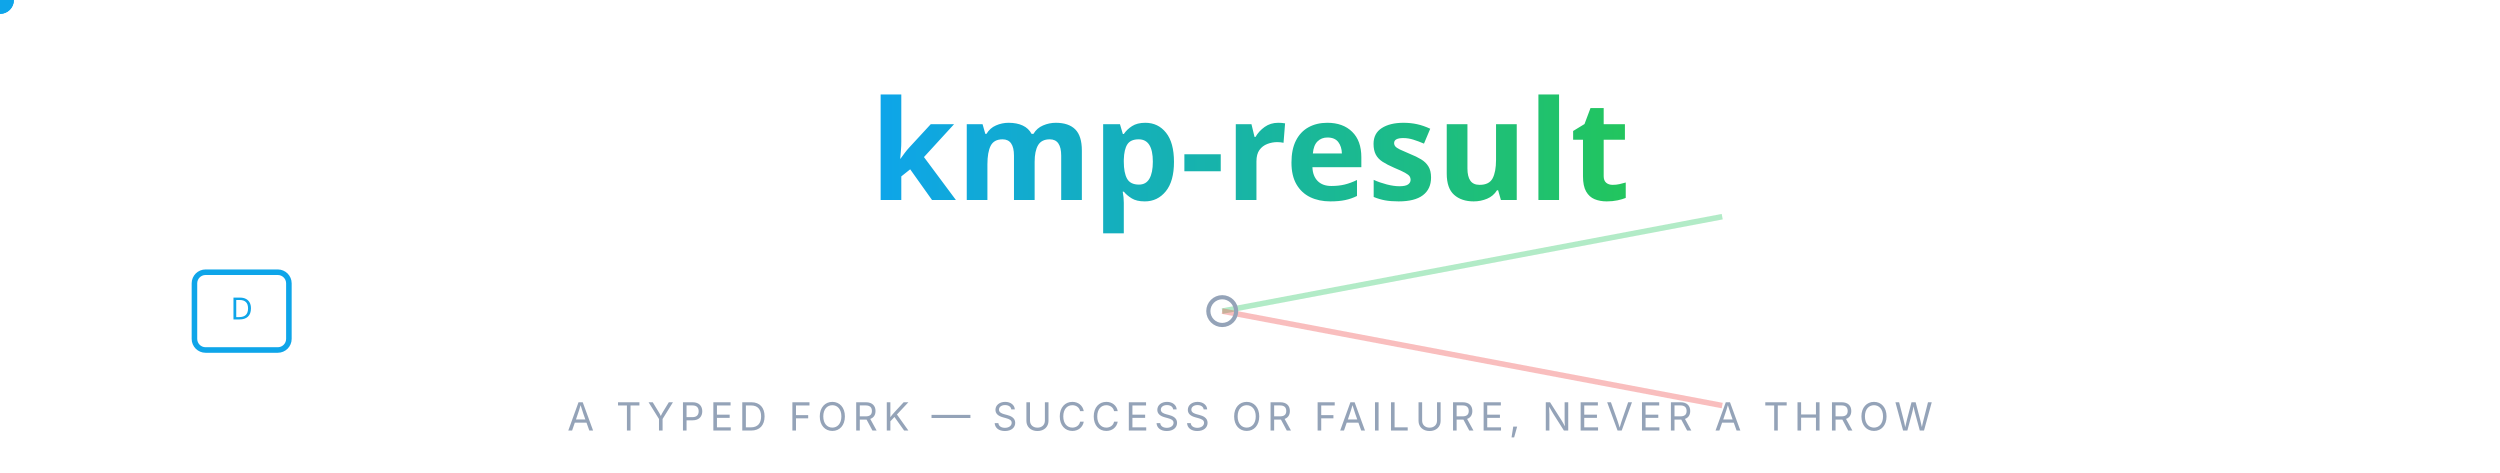
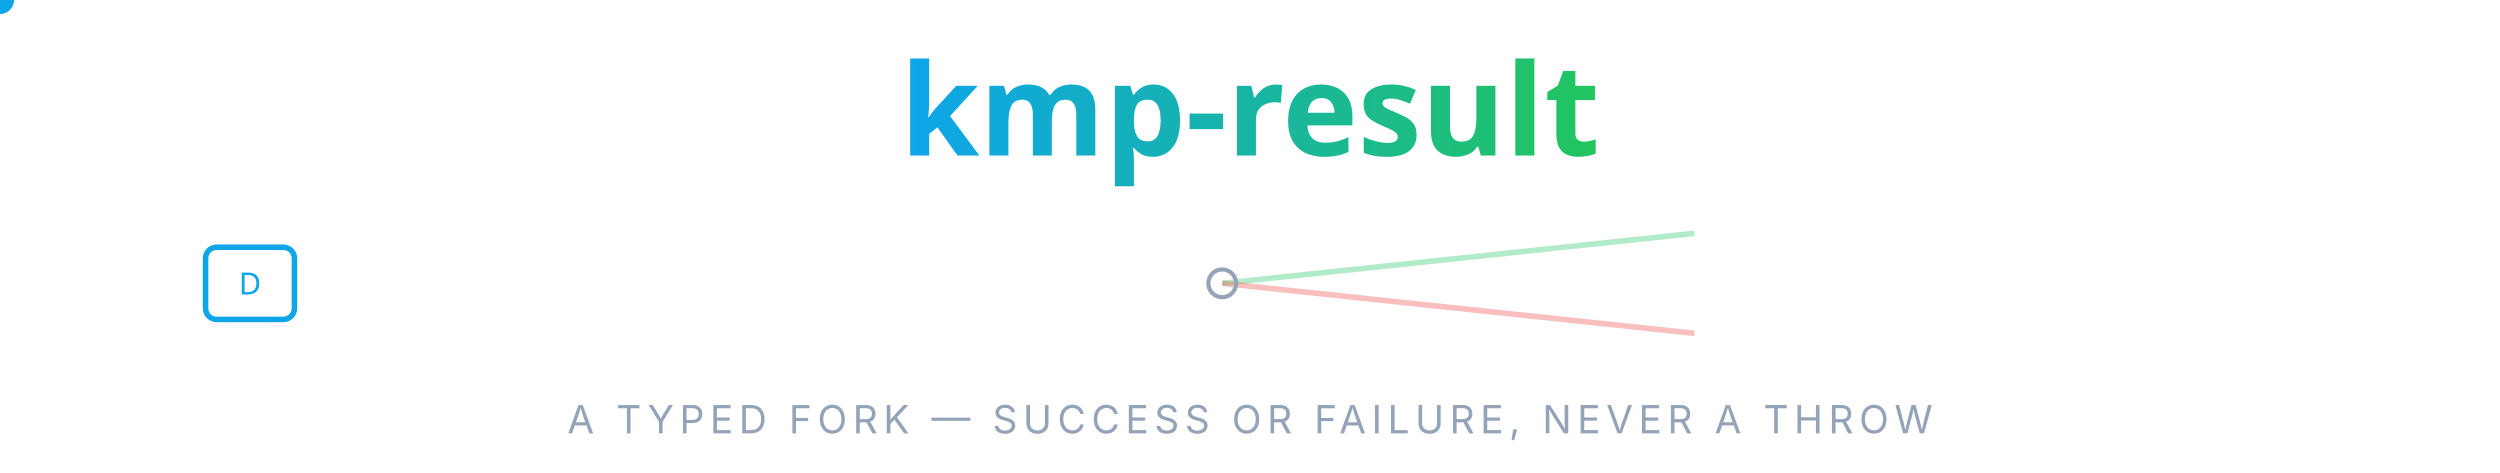
<svg xmlns="http://www.w3.org/2000/svg" width="900" height="170" viewBox="0 0 900 170" role="img" aria-label="kmp-result — typed Result&lt;D, E&gt; for Kotlin Multiplatform">
  <defs>
    <linearGradient id="kr-grad" x1="0%" y1="0%" x2="100%" y2="0%">
      <stop offset="0%" stop-color="#0EA5E9" />
      <stop offset="100%" stop-color="#22C55E" />
    </linearGradient>
  </defs>
-   <text x="450" y="72" text-anchor="middle" font-family="'Segoe UI', system-ui, -apple-system, sans-serif" font-size="50" font-weight="800" fill="url(#kr-grad)">kmp-result</text>
-   <line x1="90" y1="112" x2="440" y2="112" stroke="url(#kr-grad)" stroke-width="2" opacity="0.35" />
-   <path d="M 440 112 L 620 78" stroke="#22C55E" stroke-width="2" opacity="0.35" />
-   <path d="M 440 112 L 620 146" stroke="#EF4444" stroke-width="2" opacity="0.35" />
-   <rect x="70" y="98" width="34" height="28" rx="4" fill="none" stroke="#0EA5E9" stroke-width="2" />
-   <text x="87" y="115" text-anchor="middle" font-family="system-ui, sans-serif" font-size="11" fill="#0EA5E9">D</text>
-   <circle cx="440" cy="112" r="5" fill="none" stroke="#94a3b8" stroke-width="1.5" />
-   <circle cx="650" cy="78" r="15" fill="none" stroke="#22C55E" stroke-width="2" opacity="0">
+   <text x="450" y="56" text-anchor="middle" font-family="'Segoe UI', system-ui, -apple-system, sans-serif" font-size="46" font-weight="800" fill="url(#kr-grad)">kmp-result</text>
+   <line x1="110" y1="102" x2="440" y2="102" stroke="url(#kr-grad)" stroke-width="2" opacity="0.35" />
+   <path d="M 440 102 L 610 84" stroke="#22C55E" stroke-width="2" opacity="0.35" />
+   <path d="M 440 102 L 610 120" stroke="#EF4444" stroke-width="2" opacity="0.35" />
+   <rect x="74" y="89" width="32" height="26" rx="4" fill="none" stroke="#0EA5E9" stroke-width="2" />
+   <text x="90" y="106" text-anchor="middle" font-family="system-ui, sans-serif" font-size="11" fill="#0EA5E9">D</text>
+   <circle cx="440" cy="102" r="5" fill="none" stroke="#94a3b8" stroke-width="1.5" />
+   <circle cx="638" cy="84" r="13" fill="none" stroke="#22C55E" stroke-width="2" opacity="0">
    <animate attributeName="opacity" values="0;0;1;1;0" keyTimes="0;0.55;0.62;0.95;1" dur="2.4s" repeatCount="indefinite" />
  </circle>
-   <path d="M 643 78 L 648 84 L 658 71" fill="none" stroke="#22C55E" stroke-width="2.5" stroke-linecap="round" stroke-linejoin="round" opacity="0">
+   <path d="M 631 84 L 636 90 L 646 77" fill="none" stroke="#22C55E" stroke-width="2.5" stroke-linecap="round" stroke-linejoin="round" opacity="0">
    <animate attributeName="opacity" values="0;0;1;1;0" keyTimes="0;0.55;0.62;0.95;1" dur="2.4s" repeatCount="indefinite" />
  </path>
-   <circle cx="650" cy="146" r="15" fill="none" stroke="#EF4444" stroke-width="2" opacity="0">
+   <circle cx="638" cy="120" r="13" fill="none" stroke="#EF4444" stroke-width="2" opacity="0">
    <animate attributeName="opacity" values="0;0;1;1;0" keyTimes="0;0.55;0.62;0.95;1" dur="2.4s" begin="1.2s" repeatCount="indefinite" />
  </circle>
-   <path d="M 644 140 L 656 152 M 656 140 L 644 152" stroke="#EF4444" stroke-width="2.5" stroke-linecap="round" opacity="0">
+   <path d="M 632 114 L 644 126 M 644 114 L 632 126" stroke="#EF4444" stroke-width="2.5" stroke-linecap="round" opacity="0">
    <animate attributeName="opacity" values="0;0;1;1;0" keyTimes="0;0.55;0.62;0.95;1" dur="2.4s" begin="1.2s" repeatCount="indefinite" />
  </path>
  <circle r="5" fill="#0EA5E9">
-     <animateMotion dur="2.4s" repeatCount="indefinite" path="M 104 112 L 440 112 L 620 78" />
+     <animateMotion dur="2.4s" repeatCount="indefinite" path="M 106 102 L 440 102 L 610 84" />
    <animate attributeName="opacity" values="1;1;0" keyTimes="0;0.55;0.6" dur="2.4s" repeatCount="indefinite" />
  </circle>
  <circle r="5" fill="#0EA5E9">
-     <animateMotion dur="2.4s" begin="1.2s" repeatCount="indefinite" path="M 104 112 L 440 112 L 620 146" />
+     <animateMotion dur="2.4s" begin="1.2s" repeatCount="indefinite" path="M 106 102 L 440 102 L 610 120" />
    <animate attributeName="opacity" values="1;1;0" keyTimes="0;0.55;0.6" dur="2.4s" begin="1.2s" repeatCount="indefinite" />
  </circle>
-   <text x="450" y="155" text-anchor="middle" font-family="system-ui, -apple-system, sans-serif" font-size="14" letter-spacing="2" fill="#94a3b8">
-     A TYPED FORK — SUCCESS OR FAILURE, NEVER A THROW
-   </text>
+   <text x="450" y="156" text-anchor="middle" font-family="system-ui, -apple-system, sans-serif" font-size="14" letter-spacing="2" fill="#94a3b8">A TYPED FORK — SUCCESS OR FAILURE, NEVER A THROW</text>
</svg>
